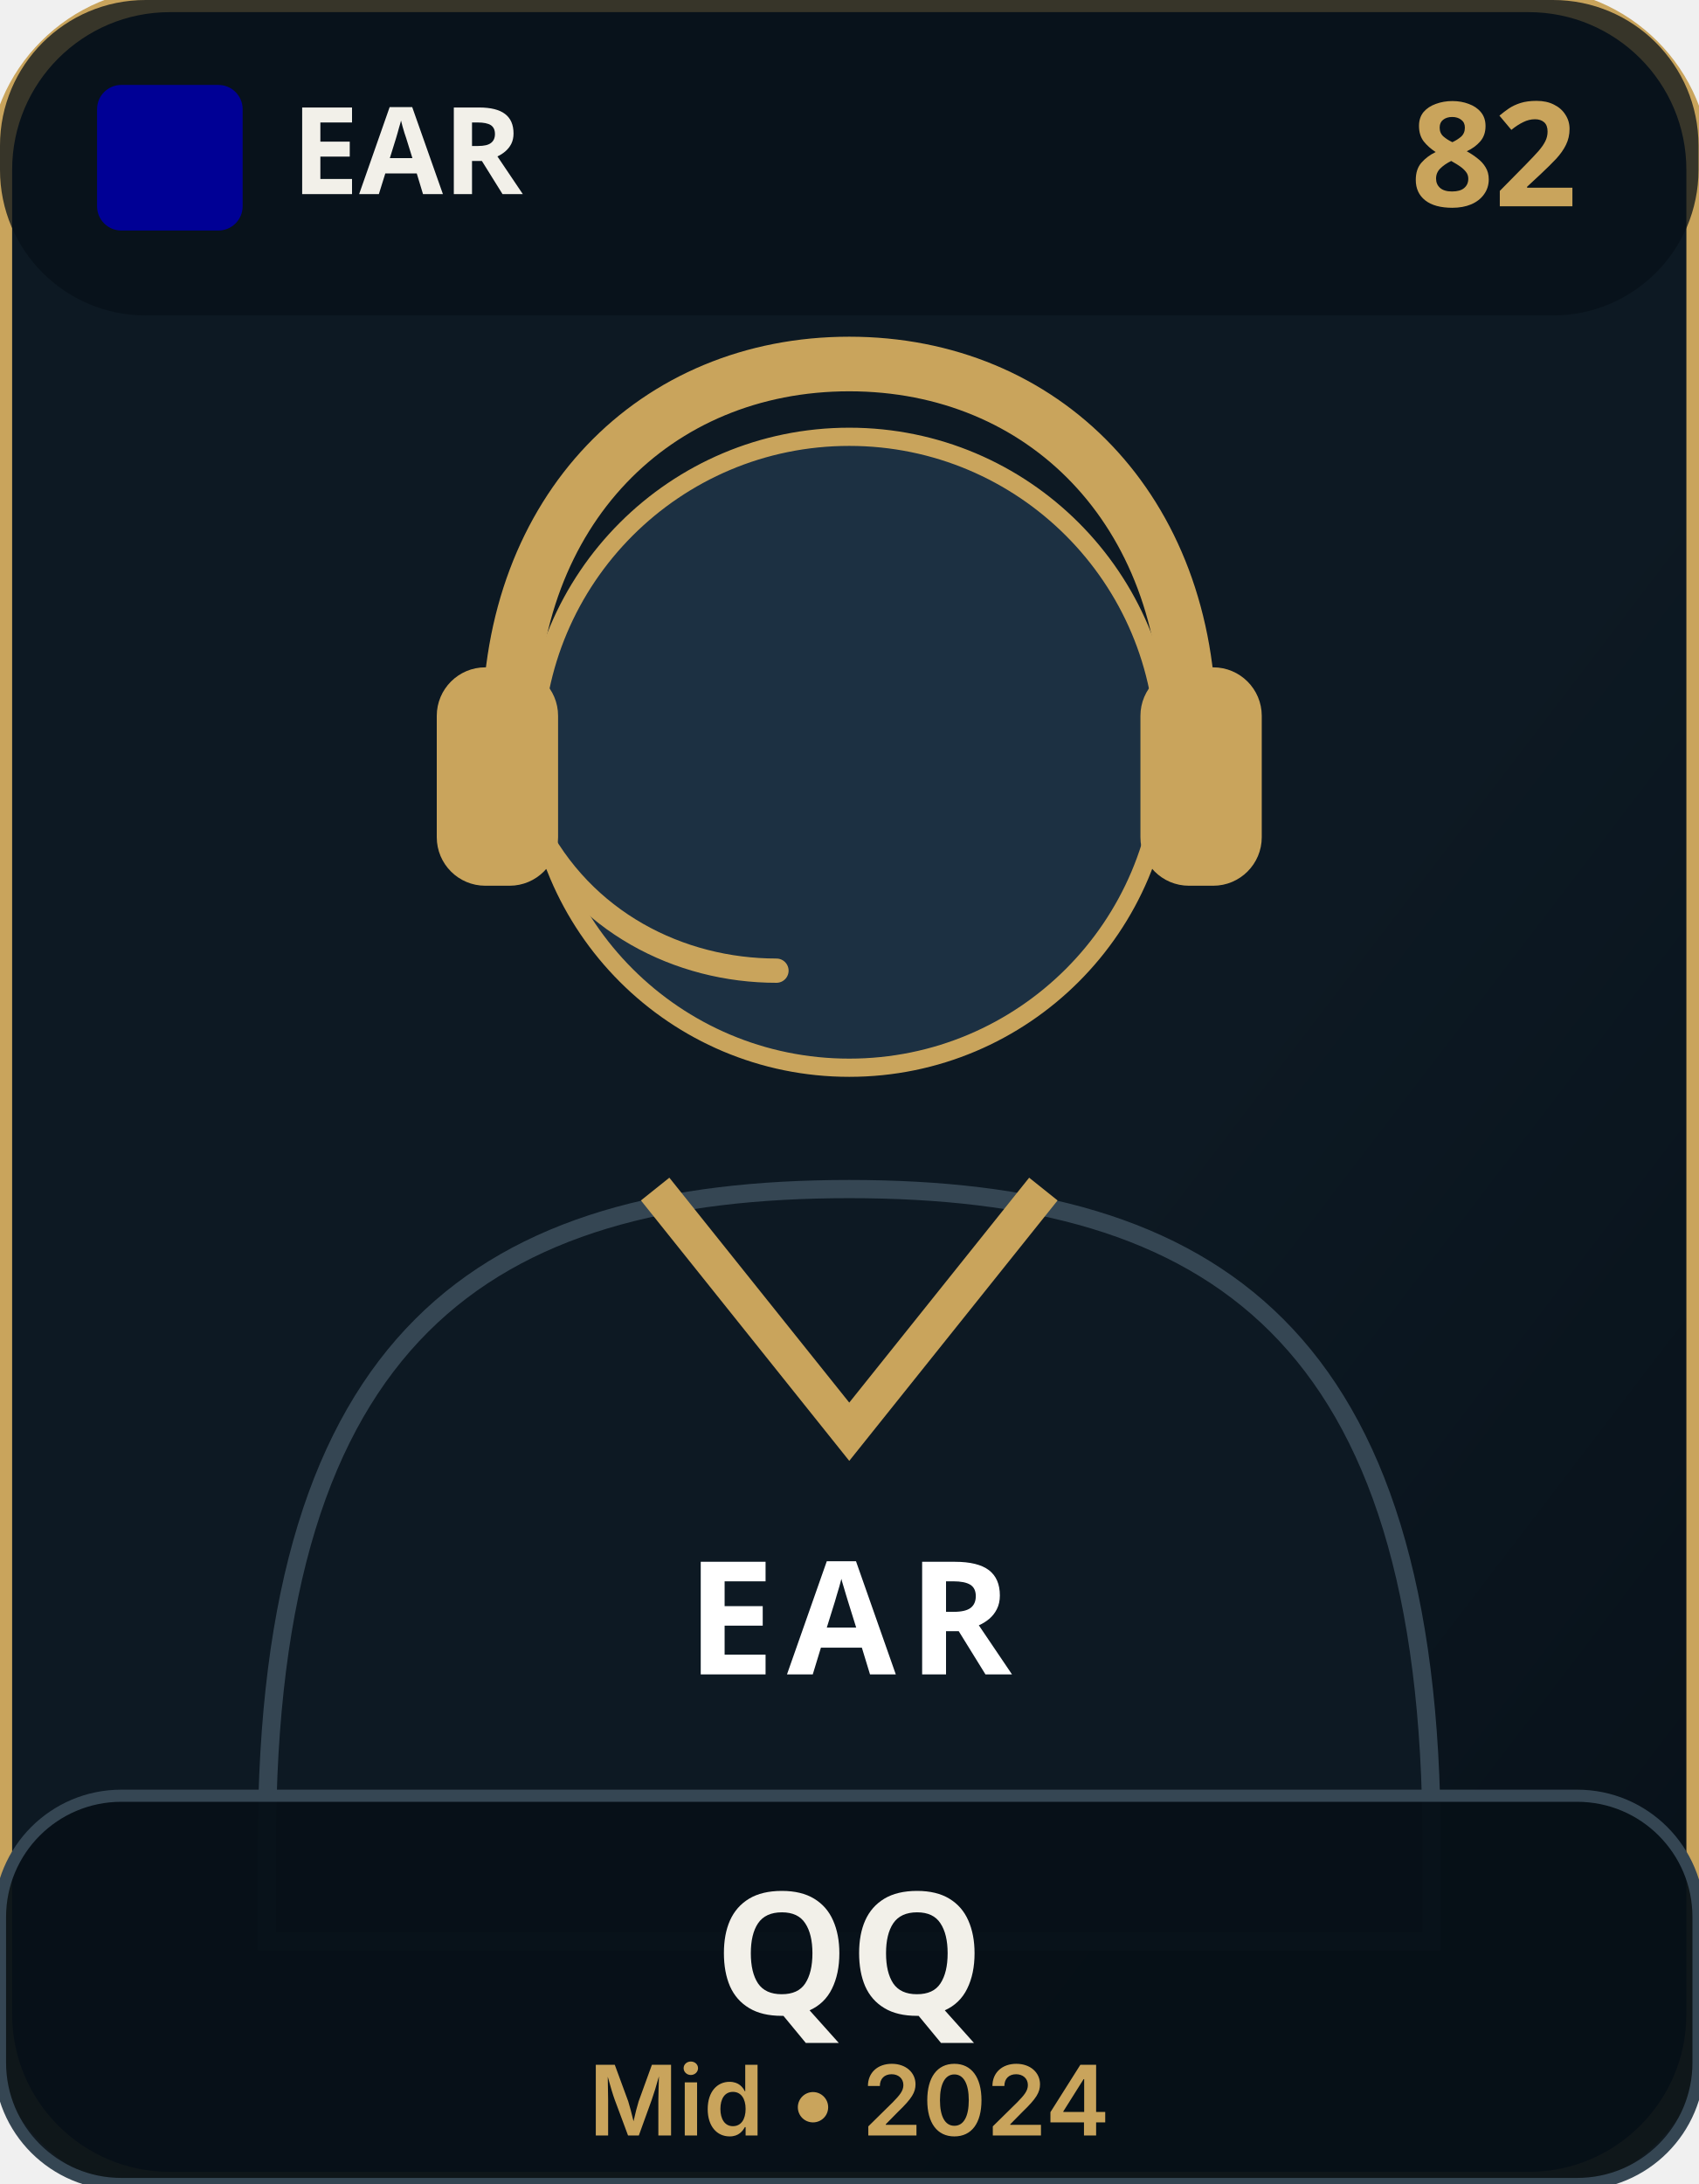
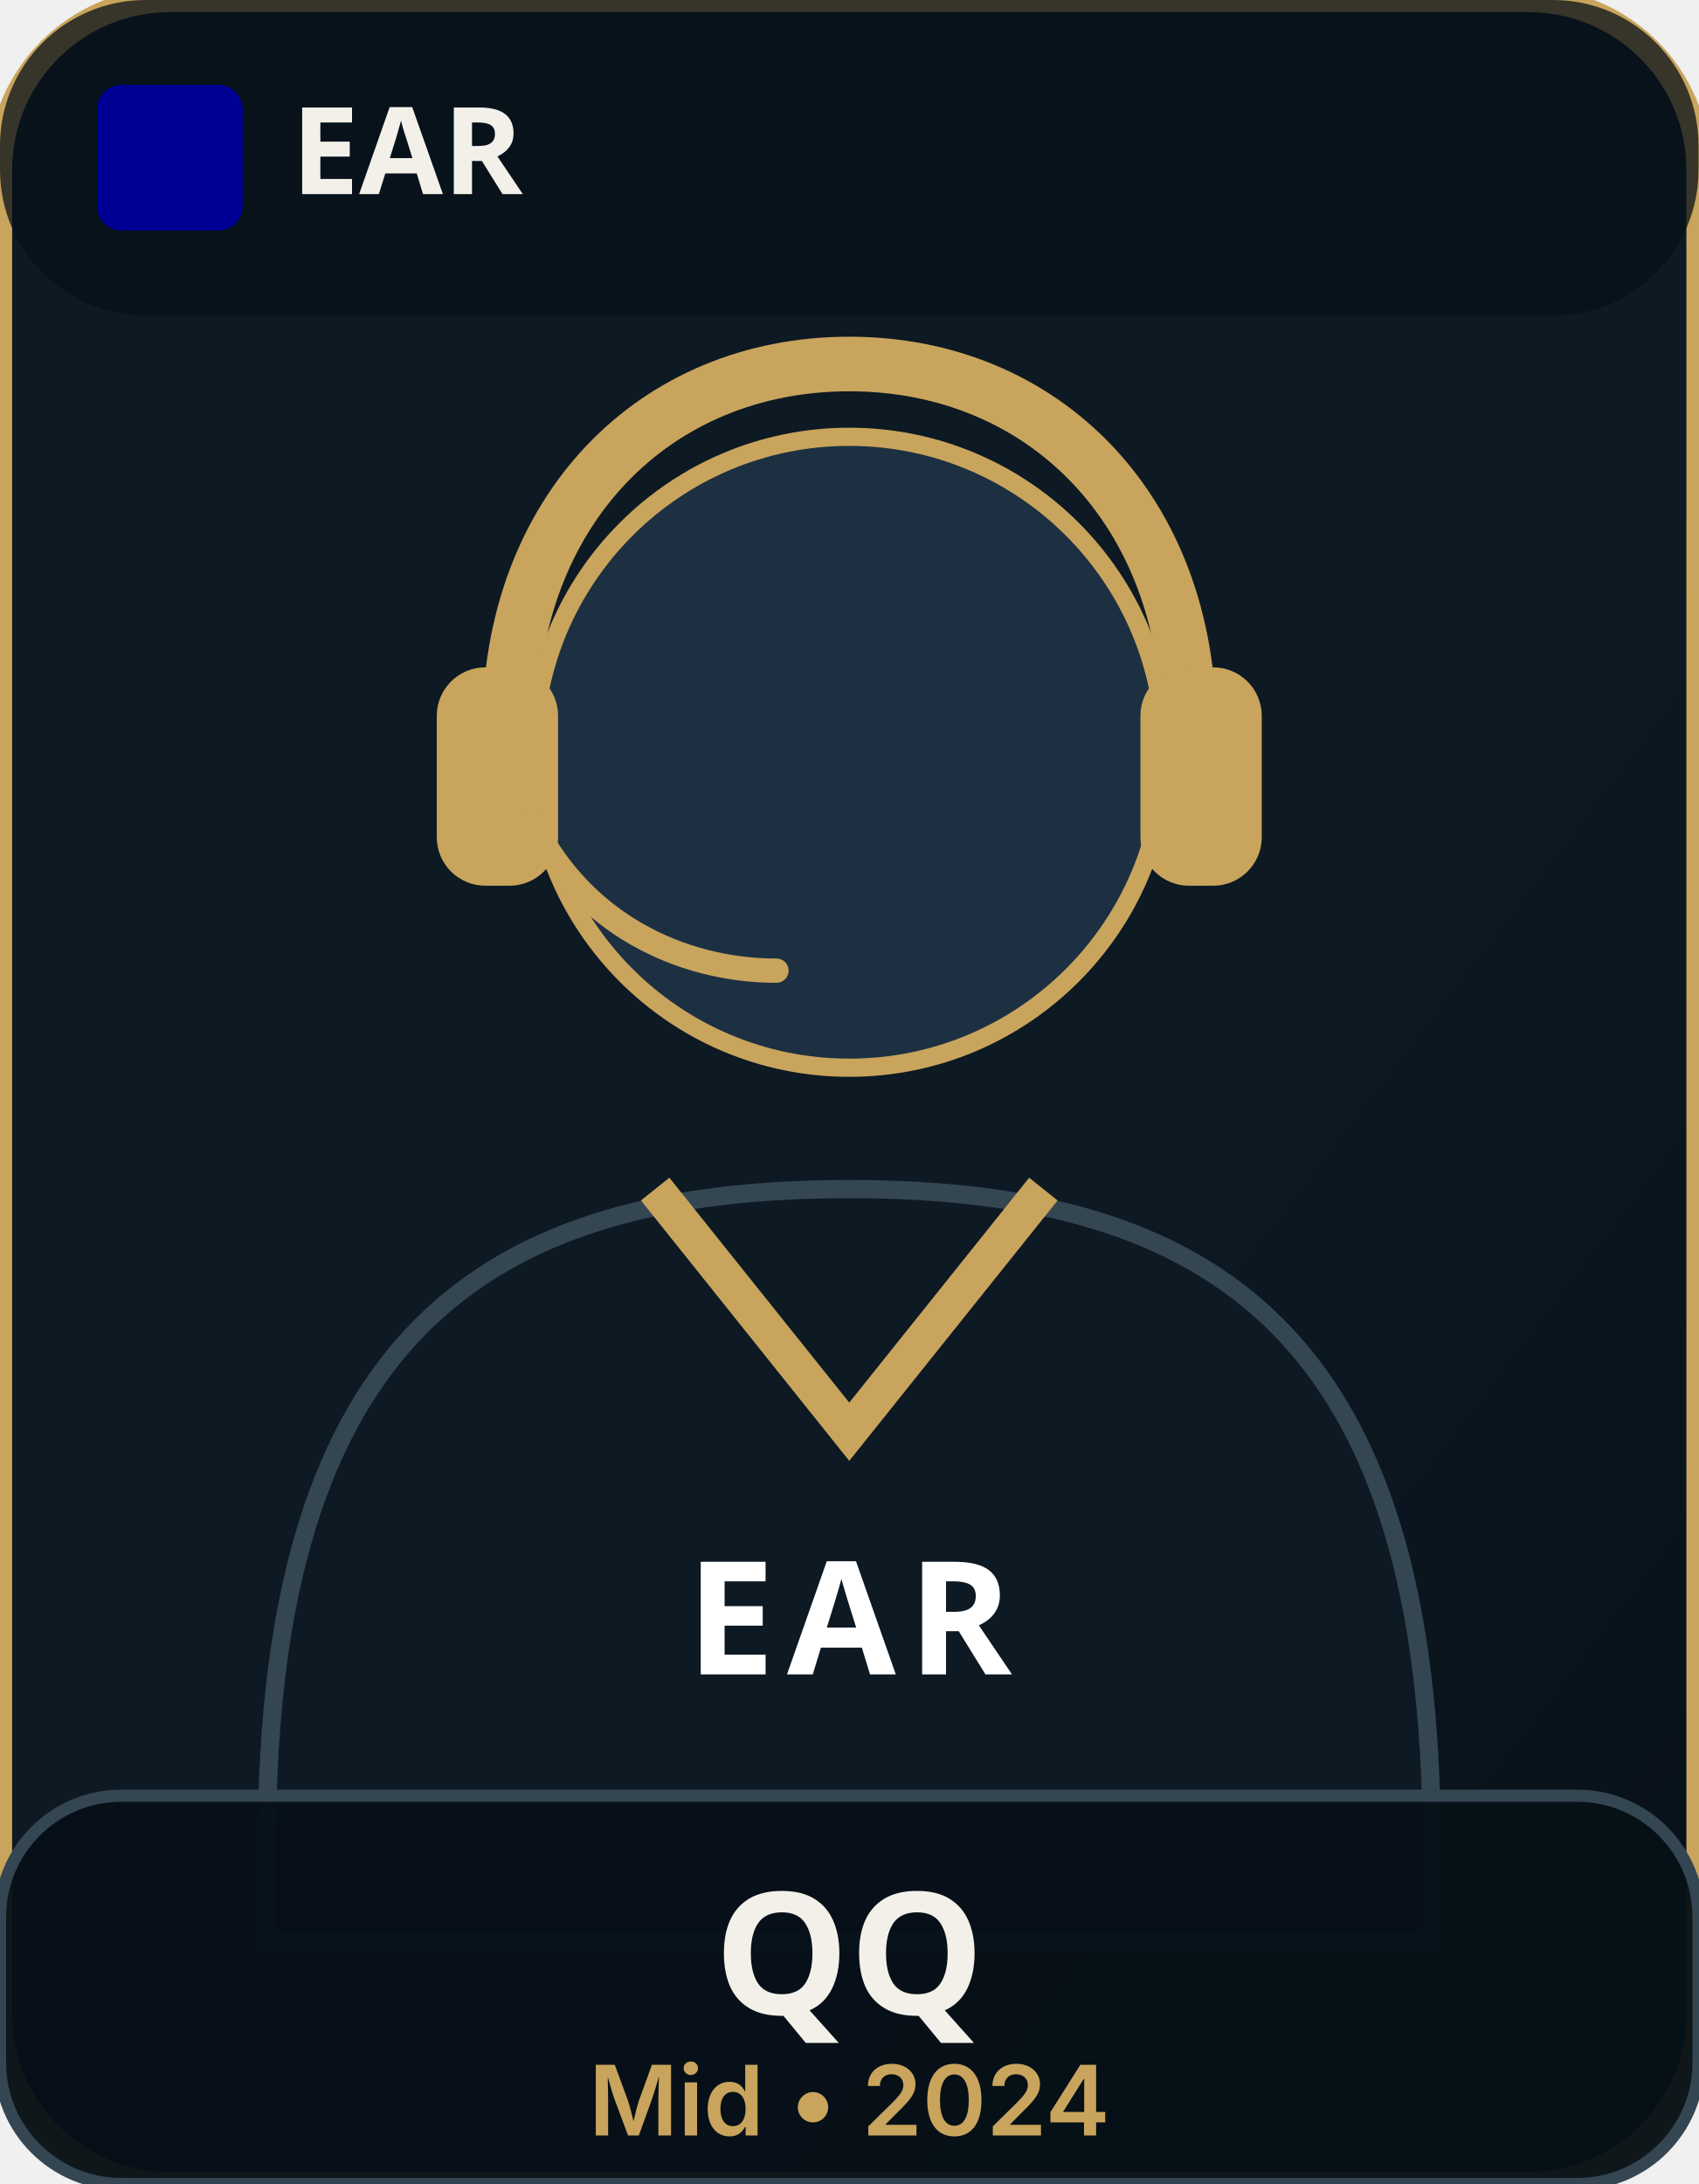
<svg xmlns="http://www.w3.org/2000/svg" viewBox="0 0 140 180" fill="none">
  <defs>
    <linearGradient id="pGrad_EAR" x1="0%" y1="0%" x2="100%" y2="100%">
      <stop offset="0%" stop-color="#0D1923" />
      <stop offset="60%" stop-color="#0D1923" />
      <stop offset="100%" stop-color="#071018" />
    </linearGradient>
  </defs>
  <rect width="140" height="180" rx="14" fill="url(#pGrad_EAR)" stroke="#C9A45C" stroke-width="2" />
  <rect x="0" y="0" width="140" height="26" rx="12" fill="#071018" fill-opacity="0.75" />
  <rect x="8" y="7" width="12" height="12" rx="2" fill="#000095" />
  <text x="24" y="16" font-family="'Barlow Condensed', sans-serif" font-size="10" font-weight="bold" fill="#F2F0E9">EAR</text>
-   <text x="130" y="17" font-family="'Barlow Condensed', sans-serif" font-size="12" font-weight="900" fill="#C9A45C" text-anchor="end">82</text>
  <circle cx="70" cy="62" r="26" fill="#1C3042" stroke="#C9A45C" stroke-width="1.5" />
  <path d="M42 60C42 42 54 30 70 30C86 30 98 42 98 60" stroke="#C9A45C" stroke-width="4.5" stroke-linecap="round" />
  <rect x="36" y="55" width="10" height="18" rx="4" fill="#C9A45C" />
  <rect x="94" y="55" width="10" height="18" rx="4" fill="#C9A45C" />
  <path d="M44 68C48 76 56 80 64 80" stroke="#C9A45C" stroke-width="2" stroke-linecap="round" />
  <path d="M22 152C22 110 40 98 70 98C100 98 118 110 118 152V160H22V152Z" fill="#0D1923" stroke="#354653" stroke-width="1.5" />
  <path d="M54 98L70 118L86 98" stroke="#C9A45C" stroke-width="3" fill="none" />
  <text x="70" y="138" font-family="'Barlow Condensed', sans-serif" font-size="13" font-weight="900" fill="#FFFFFF" text-anchor="middle" letter-spacing="1">EAR</text>
  <rect x="0" y="148" width="140" height="32" rx="10" fill="#071018" fill-opacity="0.95" stroke="#354653" stroke-width="1" />
  <text x="70" y="166" font-family="'Barlow Condensed', sans-serif" font-size="14" font-weight="900" fill="#F2F0E9" text-anchor="middle">QQ</text>
  <text x="70" y="176" font-family="'Inter', sans-serif" font-size="8" font-weight="600" fill="#C9A45C" text-anchor="middle">Mid • 2024</text>
</svg>
